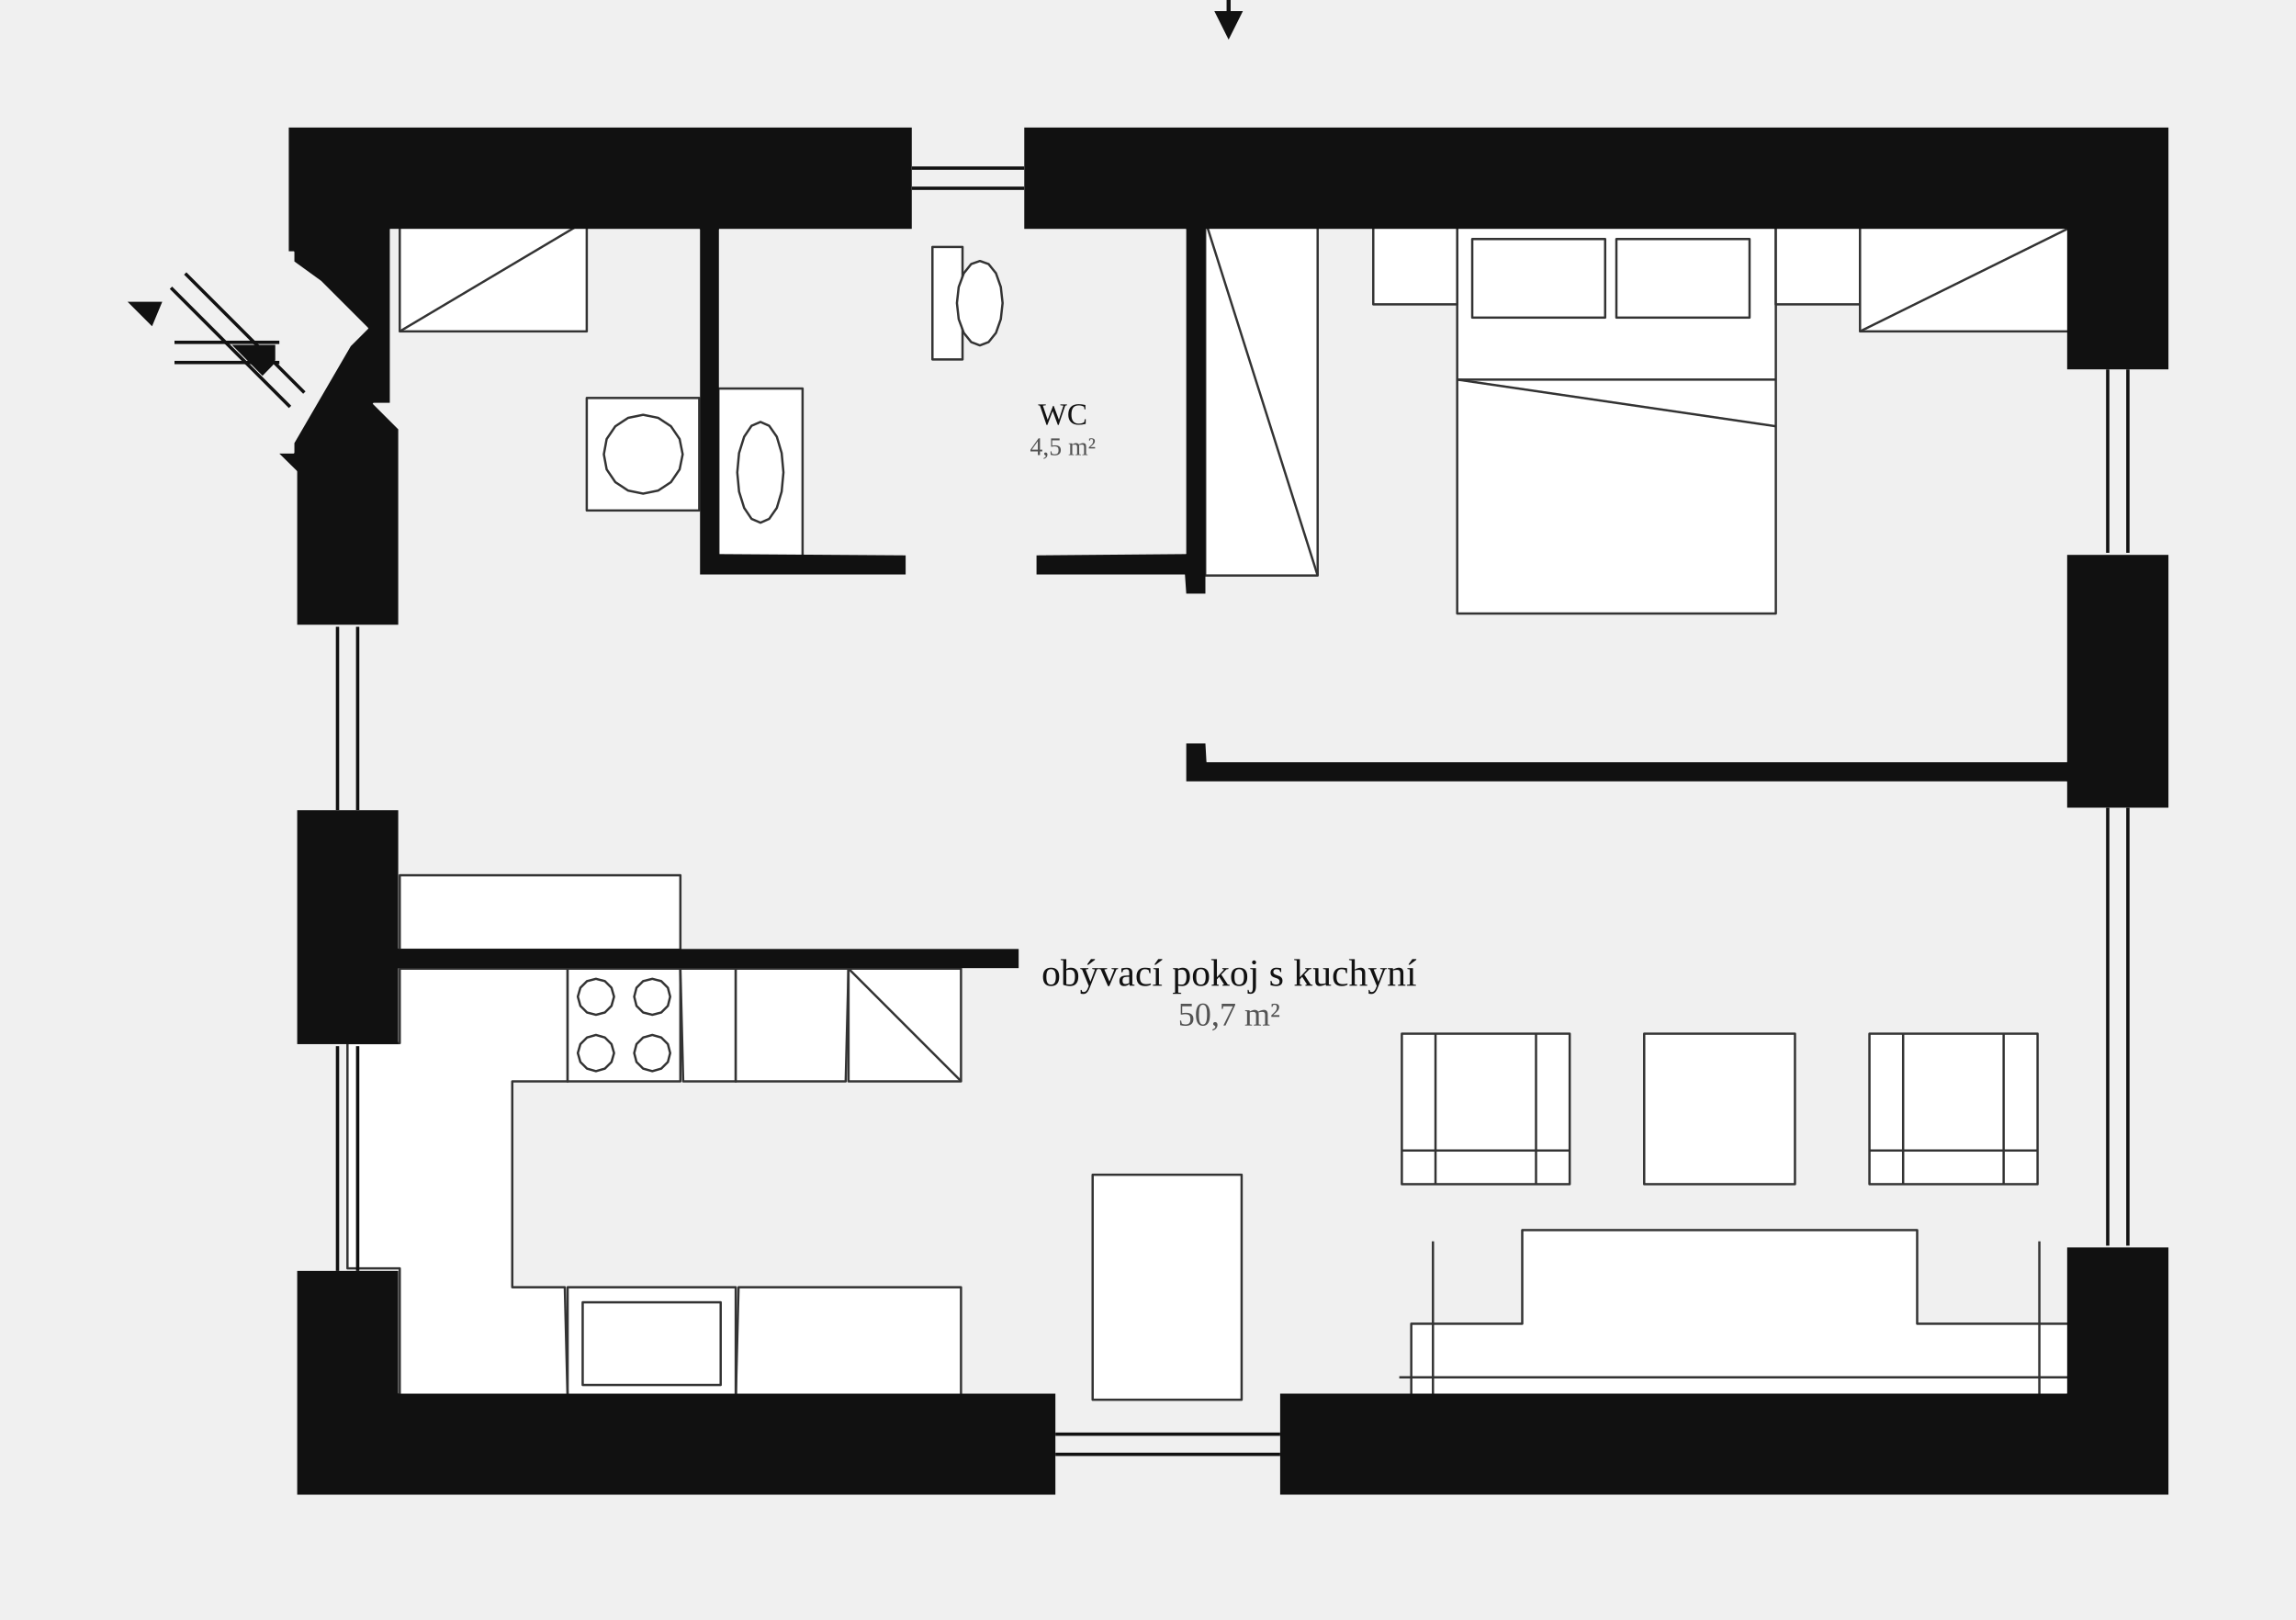
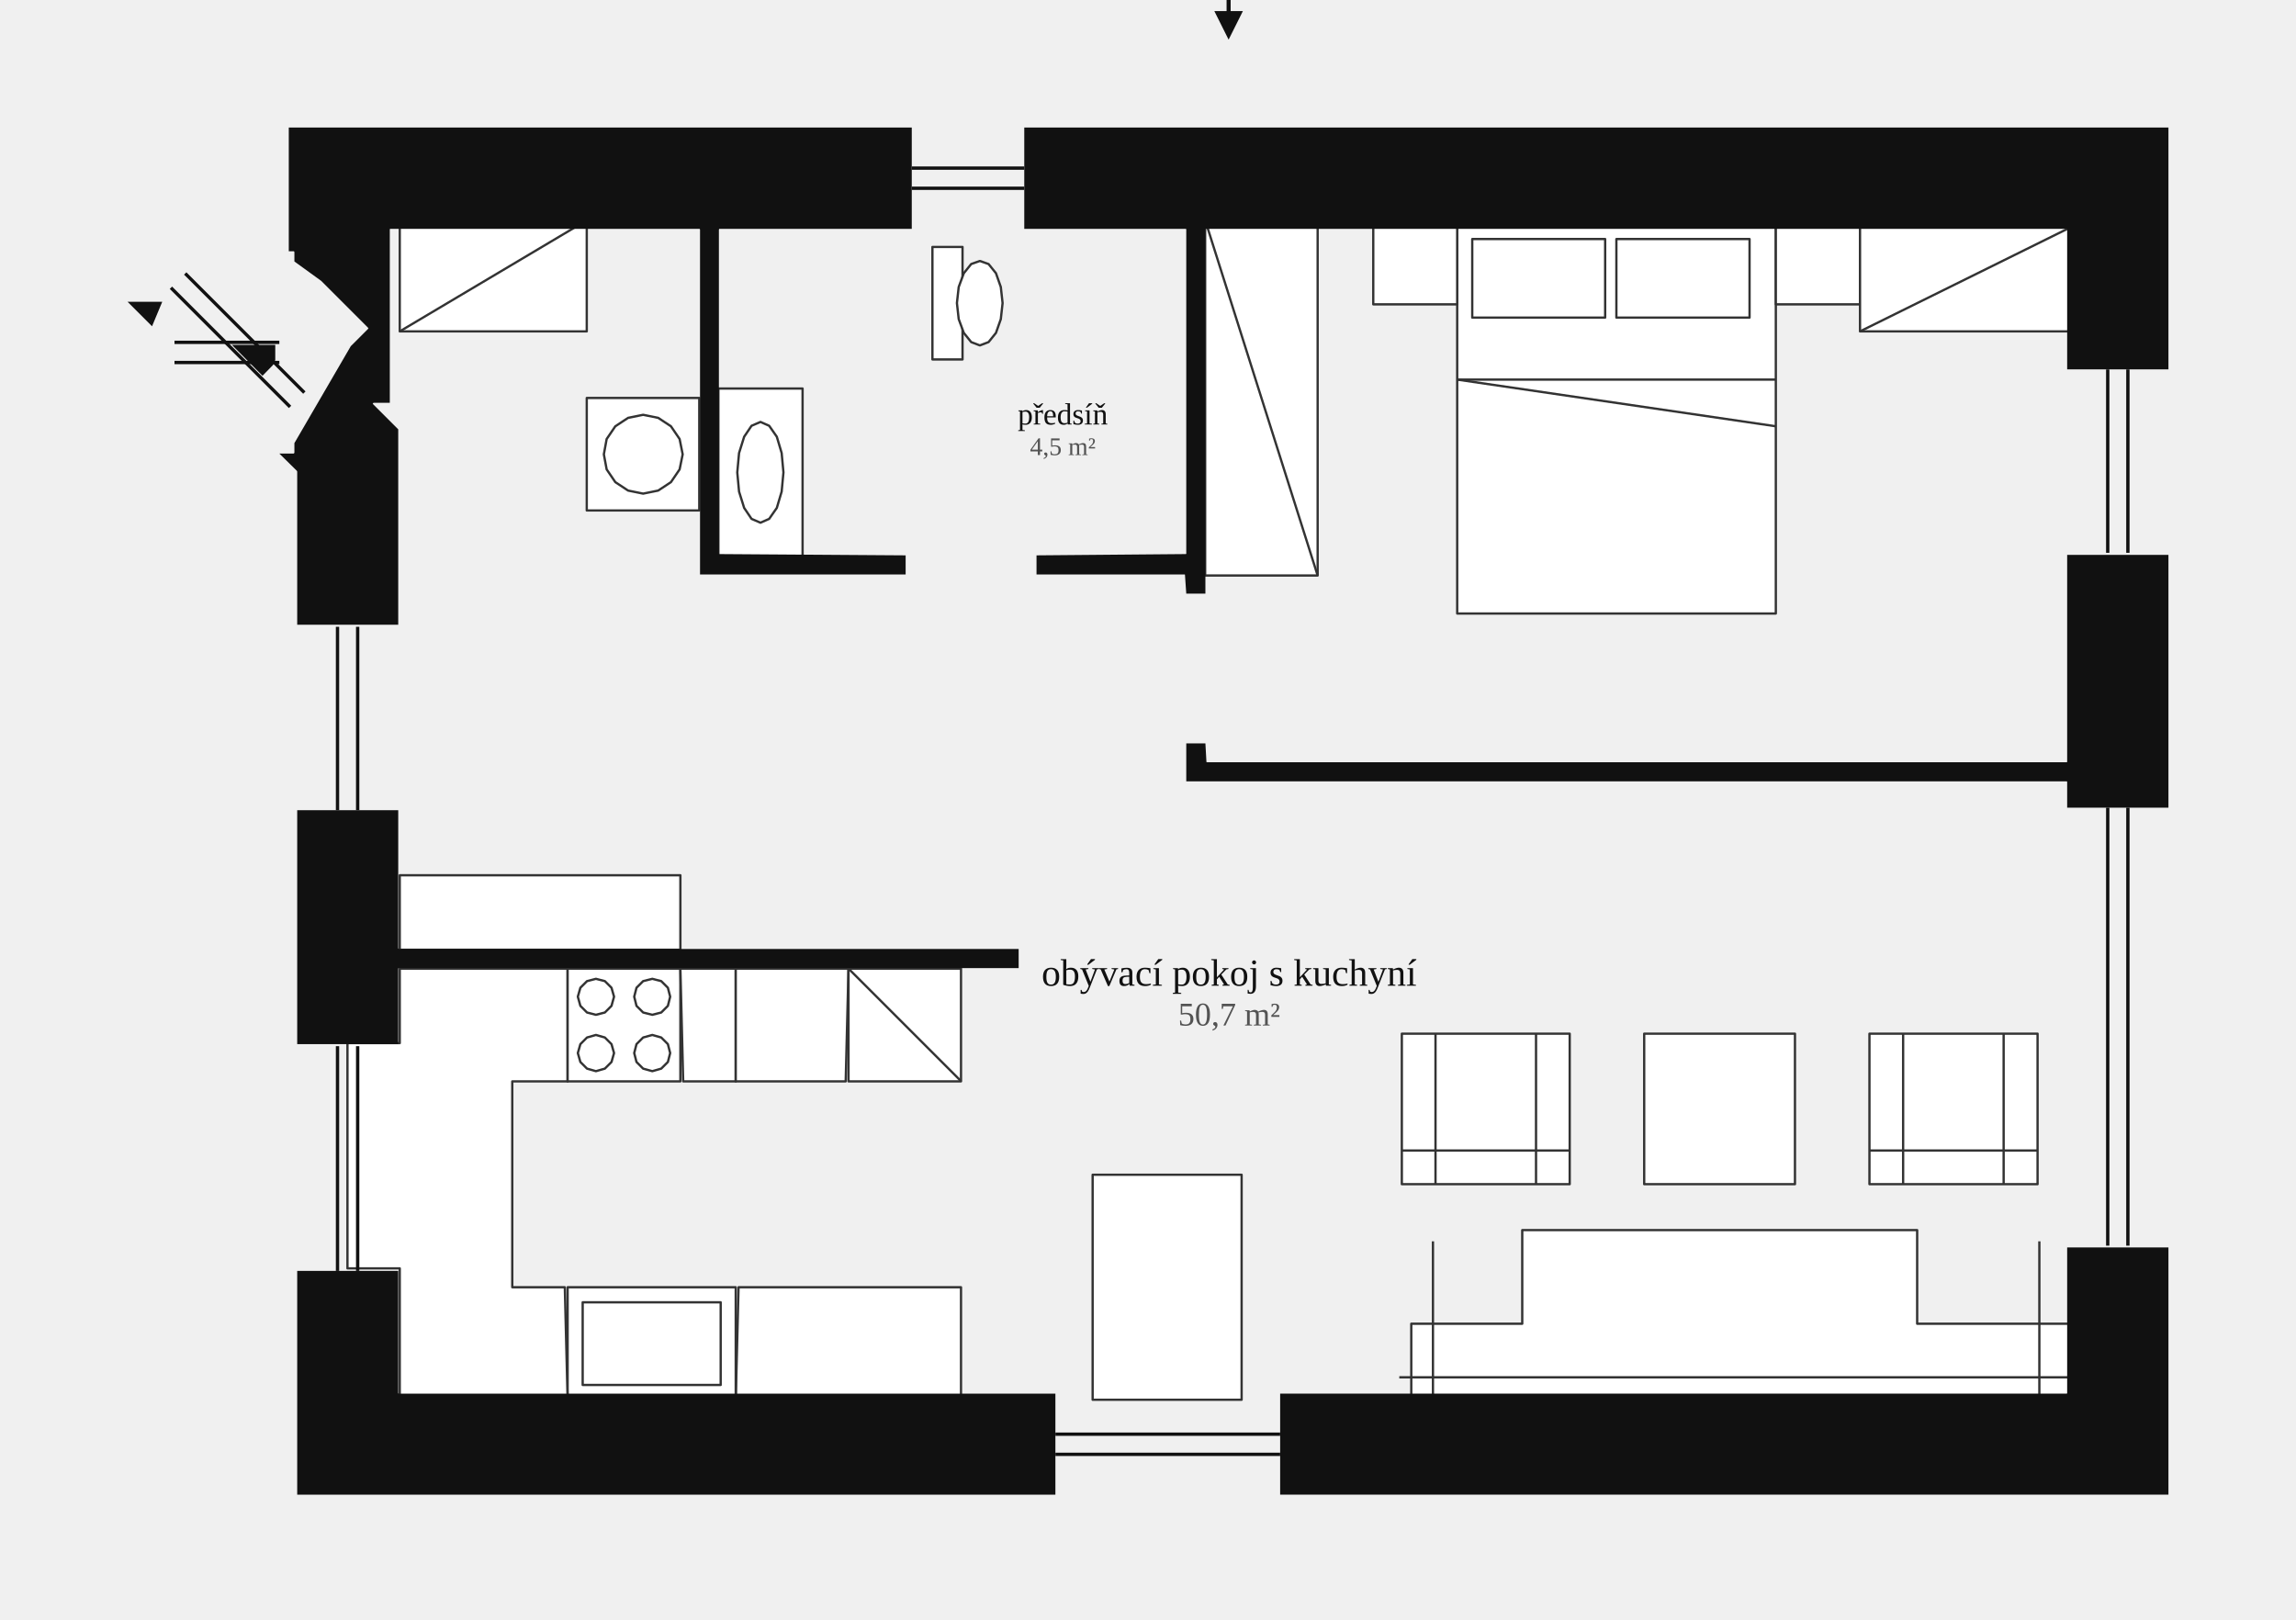
<svg xmlns="http://www.w3.org/2000/svg" viewBox="0 0 900 635" class="floorplan" role="img" aria-label="Půdorys domu s75gzy se zařízením">
  <defs>
    <marker id="sip" viewBox="0 0 10 10" refX="8" refY="5" markerWidth="7" markerHeight="7" orient="auto">
      <path d="M0 0 L10 5 L0 10 Z" fill="#111111" />
    </marker>
    <pattern id="sraf" width="7" height="7" patternUnits="userSpaceOnUse" patternTransform="rotate(45)">
      <path d="M0 0 L0 7" stroke="#8C8C8C" stroke-width=".8" />
    </pattern>
  </defs>
  <style>.furn path{vector-effect:non-scaling-stroke}.doors .arc{stroke-dasharray:2 2;stroke-width:.5}.terasa{fill:url(#sraf);stroke:#8C8C8C;stroke-width:.6}</style>
  <g class="furn" fill="#fff" stroke="#333333" stroke-width=".9" stroke-linejoin="round">
    <path d="M289.5 504.6 L376.7 504.6 L376.7 548.7 L288.4 548.7 L289.5 504.6 Z" />
    <path d="M222.5 504.6 L288.4 504.6 L288.4 548.7 L222.5 548.7 L222.5 504.6 Z" />
    <path d="M228.4 542.9 L282.5 542.9 L282.5 510.5 L228.4 510.5 Z" />
    <path d="M221.4 504.6 L222.5 548.7 L156.7 548.7 L156.7 497.2 L136.2 497.2 L136.2 408.9 L156.7 408.9 L156.7 379.7 L222.5 379.7 L222.5 423.9 L200.8 423.9 L200.8 504.6 L221.4 504.6 Z" />
    <path d="M266.7 423.9 L222.5 423.9 L222.5 379.7 L266.7 379.7 L266.7 423.9 Z" />
    <path d="M233.6 397.8 L237.1 396.9 L239.7 394.3 L240.7 390.7 L239.7 387.2 L237.1 384.6 L233.6 383.7 L230.1 384.6 L227.5 387.2 L226.5 390.7 L227.5 394.3 L230.1 396.9 Z" />
    <path d="M255.7 397.8 L259.2 396.9 L261.8 394.3 L262.7 390.7 L261.8 387.2 L259.2 384.6 L255.7 383.7 L252.1 384.6 L249.5 387.2 L248.6 390.7 L249.5 394.3 L252.1 396.9 Z" />
    <path d="M233.6 419.9 L237.1 418.9 L239.7 416.3 L240.7 412.8 L239.7 409.3 L237.1 406.7 L233.6 405.7 L230.1 406.7 L227.5 409.3 L226.5 412.8 L227.5 416.3 L230.1 418.9 Z" />
    <path d="M255.7 419.9 L259.2 418.9 L261.8 416.3 L262.7 412.8 L261.8 409.3 L259.2 406.7 L255.7 405.7 L252.1 406.7 L249.5 409.3 L248.6 412.8 L249.5 416.3 L252.1 418.9 Z" />
    <path d="M267.8 423.9 L266.7 379.7 L288.4 379.7 L288.4 423.9 L267.8 423.9 Z" />
    <path d="M331.5 423.9 L288.4 423.9 L288.4 379.7 L332.6 379.7 L331.5 423.9 Z" />
    <path d="M376.7 423.9 L332.6 423.9 L332.6 379.7 L376.7 379.7 L376.7 423.9 Z" />
    <path d="M376.7 423.8 L332.6 379.7" />
    <path d="M314.6 218.1 L281.6 218.1 L281.6 152.3 L314.6 152.3 L314.6 218.1 Z" />
    <path d="M298.1 204.9 L301.5 203.4 L304.5 199.1 L306.4 192.7 L307.1 185.2 L306.4 177.6 L304.5 171.2 L301.5 166.9 L298.1 165.4 L294.6 166.9 L291.7 171.2 L289.7 177.6 L289.0 185.2 L289.7 192.7 L291.7 199.1 L294.6 203.4 Z" />
    <path d="M230.0 200.1 L230.0 156.0 L274.1 156.0 L274.1 200.1 L230.0 200.1 Z" />
    <path d="M252.1 193.5 L258.0 192.3 L263.0 189.0 L266.4 184.0 L267.6 178.1 L266.4 172.1 L263.0 167.1 L258.0 163.8 L252.1 162.6 L246.2 163.8 L241.2 167.1 L237.8 172.1 L236.7 178.1 L237.8 184.0 L241.2 189.0 L246.2 192.3 Z" />
    <path d="M377.3 96.8 L377.3 140.9 L365.5 140.9 L365.5 96.8 Z" />
    <path d="M384.1 135.4 L387.5 134.1 L390.4 130.5 L392.3 125.1 L393.0 118.8 L392.3 112.5 L390.4 107.1 L387.5 103.5 L384.1 102.3 L380.7 103.5 L377.8 107.1 L375.8 112.5 L375.1 118.8 L375.8 125.1 L377.8 130.5 L380.7 134.1 Z" />
    <path d="M696.1 86.4 L696.1 240.5 L571.2 240.5 L571.2 86.4 L696.1 86.4 Z" />
    <path d="M577.1 124.5 L577.1 93.7 L629.2 93.7 L629.2 124.5 Z" />
    <path d="M633.6 124.5 L633.6 93.7 L685.8 93.7 L685.8 124.5 Z" />
    <path d="M571.2 148.8 L696.1 148.8" />
    <path d="M571.2 148.8 L696.1 167.1" />
    <path d="M696.1 119.3 L696.1 86.4 L729.1 86.4 L729.1 119.3 L696.1 119.3 Z" />
    <path d="M571.2 86.4 L571.2 119.3 L538.3 119.3 L538.3 86.4 L571.2 86.4 Z" />
    <path d="M553.2 548.7 L553.2 518.9 L596.7 518.9 L596.7 482.2 L751.5 482.2 L751.5 518.9 L817.3 518.9 L817.3 548.7 L553.2 548.7 Z" />
    <path d="M548.5 539.9 L812.6 539.9" />
    <path d="M561.7 553.1 L561.7 486.6" />
    <path d="M799.4 553.1 L799.4 486.6" />
    <path d="M732.8 405.2 L798.7 405.2 L798.7 464.2 L732.8 464.2 L732.8 405.2 Z" />
    <path d="M732.8 451.0 L798.6 451.0" />
    <path d="M746.0 464.2 L746.0 405.2" />
    <path d="M785.4 464.2 L785.4 405.2" />
    <path d="M549.5 405.2 L615.3 405.2 L615.3 464.2 L549.5 464.2 L549.5 405.2 Z" />
    <path d="M549.5 451.0 L615.3 451.0" />
    <path d="M562.7 464.2 L562.7 405.2" />
    <path d="M602.1 464.2 L602.1 405.2" />
    <path d="M703.6 464.2 L644.5 464.2 L644.5 405.2 L703.6 405.2 L703.6 464.2 Z" />
    <path d="M486.7 460.5 L486.7 548.7 L428.3 548.7 L428.3 460.5 L486.7 460.5 Z" />
    <path d="M516.5 225.6 L472.4 225.6 L472.4 86.4 L516.5 86.4 L516.5 225.6 Z" />
    <path d="M472.4 86.3 L516.5 225.6" />
    <path d="M729.1 86.4 L817.3 86.4 L817.3 129.9 L729.1 129.9 L729.1 86.4 Z" />
    <path d="M729.1 129.9 L817.3 86.3" />
    <path d="M156.7 343.1 L266.7 343.1 L266.7 372.3 L156.7 372.3 L156.7 343.1 Z" />
    <path d="M230.0 86.4 L230.0 129.9 L156.7 129.9 L156.7 86.4 L230.0 86.4 Z" />
    <path d="M156.7 129.9 L230.1 86.3" />
  </g>
  <g class="eyes" fill="#8C8C8C" />
  <g fill="#111111" fill-rule="evenodd">
    <path d="M401.5 89.7 L401.5 89.7 L401.5 50.0 L401.5 50.0 L401.5 50.0 L850.0 50.0 L850.0 50.0 L850.0 50.0 L850.0 144.8 L850.0 144.8 L850.0 144.8 L810.3 144.8 L810.3 144.8 L810.3 144.8 L810.3 90.0 L810.3 89.9 L810.3 89.9 L810.3 89.9 L810.3 89.9 L810.3 89.8 L810.3 89.8 L810.3 89.8 L810.2 89.8 L810.2 89.7 L810.2 89.7 L810.2 89.7 L810.1 89.7 L810.1 89.7 L810.1 89.7 L810.1 89.7 L810.0 89.7 L472.8 89.7 L472.7 89.7 L472.7 89.7 L472.7 89.7 L472.6 89.7 L472.6 89.7 L472.6 89.7 L472.6 89.7 L472.5 89.8 L472.5 89.8 L472.5 89.8 L472.5 89.8 L472.5 89.9 L472.5 89.9 L472.5 89.9 L472.5 89.9 L472.5 90.0 L472.5 232.7 L472.5 232.7 L472.5 232.7 L465.0 232.7 L465.0 232.7 L465.0 232.7 L464.5 225.5 L464.5 225.4 L464.5 225.4 L464.5 225.4 L464.5 225.3 L464.5 225.3 L464.5 225.3 L464.5 225.3 L464.4 225.2 L464.4 225.2 L464.4 225.2 L464.4 225.2 L464.3 225.2 L464.3 225.2 L464.3 225.2 L464.3 225.2 L406.3 225.2 L406.3 225.2 L406.3 225.2 L406.3 217.7 L406.3 217.7 L406.3 217.7 L464.7 217.2 L464.7 217.2 L464.7 217.2 L464.8 217.2 L464.8 217.2 L464.8 217.2 L464.8 217.2 L464.9 217.2 L464.9 217.2 L464.9 217.1 L464.9 217.1 L464.9 217.1 L465.0 217.1 L465.0 217.0 L465.0 217.0 L465.0 217.0 L465.0 217.0 L465.0 90.0 L465.0 89.9 L465.0 89.9 L465.0 89.9 L465.0 89.9 L464.9 89.8 L464.9 89.8 L464.9 89.8 L464.9 89.8 L464.9 89.7 L464.8 89.7 L464.8 89.7 L464.8 89.7 L464.8 89.7 L464.7 89.7 L464.7 89.7 L464.7 89.7 L401.5 89.7 L401.5 89.7 Z" />
    <path d="M465.0 306.3 L465.0 306.3 L465.0 291.4 L465.0 291.4 L465.0 291.4 L472.5 291.4 L472.5 291.4 L472.5 291.4 L472.9 298.5 L472.9 298.5 L472.9 298.6 L472.9 298.6 L472.9 298.6 L472.9 298.7 L472.9 298.7 L473.0 298.7 L473.0 298.7 L473.0 298.7 L473.0 298.8 L473.1 298.8 L473.1 298.8 L473.1 298.8 L473.1 298.8 L473.2 298.8 L810.0 298.8 L810.1 298.8 L810.1 298.8 L810.1 298.8 L810.1 298.8 L810.2 298.8 L810.2 298.7 L810.2 298.7 L810.2 298.7 L810.3 298.7 L810.3 298.7 L810.3 298.6 L810.3 298.6 L810.3 298.6 L810.3 298.6 L810.3 298.5 L810.3 298.5 L810.3 217.5 L810.3 217.5 L810.3 217.5 L850.0 217.5 L850.0 217.5 L850.0 217.5 L850.0 316.6 L850.0 316.6 L850.0 316.6 L810.3 316.6 L810.3 316.6 L810.3 316.6 L810.3 306.6 L810.3 306.5 L810.3 306.5 L810.3 306.5 L810.3 306.5 L810.3 306.4 L810.3 306.4 L810.3 306.4 L810.2 306.4 L810.2 306.3 L810.2 306.3 L810.2 306.3 L810.1 306.3 L810.1 306.3 L810.1 306.3 L810.1 306.3 L810.0 306.3 L465.0 306.3 L465.0 306.3 Z" />
    <path d="M501.8 585.9 L501.8 585.9 L501.8 546.3 L501.8 546.3 L501.8 546.3 L810.0 546.3 L810.1 546.3 L810.1 546.3 L810.1 546.3 L810.1 546.3 L810.2 546.3 L810.2 546.3 L810.2 546.2 L810.2 546.2 L810.3 546.2 L810.3 546.2 L810.3 546.1 L810.3 546.1 L810.3 546.1 L810.3 546.1 L810.3 546.0 L810.3 546.0 L810.3 489.1 L810.3 489.0 L810.3 489.0 L850.0 489.0 L850.0 489.0 L850.0 489.1 L850.0 585.9 L850.0 585.9 L850.0 585.9 L501.8 585.9 L501.8 585.9 Z" />
-     <path d="M116.5 585.9 L116.5 585.9 L116.5 498.2 L116.5 498.2 L116.5 498.2 L156.1 498.2 L156.1 498.2 L156.1 498.2 L156.1 546.0 L156.1 546.0 L156.1 546.1 L156.1 546.1 L156.1 546.1 L156.1 546.1 L156.2 546.2 L156.2 546.2 L156.2 546.2 L156.2 546.2 L156.2 546.3 L156.3 546.3 L156.3 546.3 L156.3 546.3 L156.3 546.3 L156.4 546.3 L156.4 546.3 L413.7 546.3 L413.7 546.3 L413.7 546.3 L413.7 585.9 L413.7 585.9 L413.7 585.9 L116.5 585.9 L116.5 585.9 Z" />
+     <path d="M116.5 498.2 L116.5 498.2 L116.5 498.2 L156.1 498.2 L156.1 498.2 L156.1 498.2 L156.1 546.0 L156.1 546.0 L156.1 546.1 L156.1 546.1 L156.1 546.1 L156.1 546.1 L156.2 546.2 L156.2 546.2 L156.2 546.2 L156.2 546.2 L156.2 546.3 L156.3 546.3 L156.3 546.3 L156.3 546.3 L156.3 546.3 L156.4 546.3 L156.4 546.3 L413.7 546.3 L413.7 546.3 L413.7 546.3 L413.7 585.9 L413.7 585.9 L413.7 585.9 L116.5 585.9 L116.5 585.9 L116.5 585.9 L116.5 498.2 Z" />
    <path d="M116.5 409.3 L116.5 409.3 L116.5 317.6 L116.5 317.6 L116.5 317.6 L156.1 317.6 L156.1 317.6 L156.1 317.6 L156.1 371.7 L156.1 371.7 L156.1 371.7 L156.1 371.8 L156.1 371.8 L156.1 371.8 L156.2 371.8 L156.2 371.9 L156.2 371.9 L156.2 371.9 L156.2 371.9 L156.3 371.9 L156.3 372.0 L156.3 372.0 L156.3 372.0 L156.4 372.0 L156.4 372.0 L399.3 372.0 L399.3 372.0 L399.3 372.0 L399.3 379.5 L399.3 379.5 L399.3 379.5 L156.4 379.5 L156.4 379.5 L156.3 379.5 L156.3 379.5 L156.3 379.5 L156.3 379.5 L156.2 379.5 L156.2 379.5 L156.2 379.5 L156.2 379.6 L156.2 379.6 L156.1 379.6 L156.1 379.6 L156.1 379.7 L156.1 379.7 L156.1 379.7 L156.1 379.8 L156.1 409.3 L156.1 409.3 L156.1 409.3 L116.5 409.3 L116.5 409.3 Z" />
    <path d="M109.5 177.8 L109.5 177.8 L115.1 177.8 L115.1 177.8 L115.1 177.8 L115.2 177.7 L115.2 177.7 L115.2 177.7 L115.2 177.7 L115.3 177.7 L115.3 177.7 L115.3 177.6 L115.3 177.6 L115.3 177.6 L115.3 177.6 L115.4 177.5 L115.4 177.5 L115.4 177.5 L115.4 177.5 L115.4 173.7 L115.4 173.7 L115.4 173.7 L137.5 135.7 L137.5 135.7 L137.5 135.7 L144.3 128.9 L144.3 128.9 L144.3 128.8 L144.3 128.8 L144.3 128.8 L144.4 128.8 L144.4 128.7 L144.4 128.7 L144.4 128.7 L144.4 128.6 L144.4 128.6 L144.4 128.6 L144.3 128.6 L144.3 128.5 L144.3 128.5 L144.3 128.5 L144.3 128.5 L125.9 110.1 L125.9 110.1 L125.9 110.1 L115.4 102.5 L115.4 102.5 L115.4 102.5 L115.4 98.8 L115.4 98.7 L115.4 98.7 L115.4 98.7 L115.3 98.7 L115.3 98.6 L115.3 98.6 L115.3 98.6 L115.3 98.6 L115.3 98.6 L115.2 98.5 L115.2 98.5 L115.2 98.5 L115.2 98.5 L115.1 98.5 L115.1 98.5 L115.1 98.5 L113.2 98.5 L113.2 98.5 L113.2 98.5 L113.2 50.0 L113.2 50.0 L113.2 50.0 L357.4 50.0 L357.4 50.0 L357.4 50.0 L357.4 89.7 L357.4 89.7 L357.4 89.7 L282.1 89.7 L282.1 89.7 L282.1 89.7 L282.0 89.7 L282.0 89.7 L282.0 89.7 L282.0 89.7 L281.9 89.7 L281.9 89.8 L281.9 89.8 L281.9 89.8 L281.9 89.8 L281.9 89.9 L281.9 89.9 L281.8 89.9 L281.8 89.9 L281.8 90.0 L281.8 217.0 L281.8 217.0 L281.8 217.0 L281.9 217.0 L281.9 217.1 L281.9 217.1 L281.9 217.1 L281.9 217.1 L281.9 217.2 L281.9 217.2 L282.0 217.2 L282.0 217.2 L282.0 217.2 L282.0 217.2 L282.1 217.2 L282.1 217.2 L282.1 217.2 L355.0 217.7 L355.0 217.7 L355.0 217.7 L355.0 225.2 L355.0 225.2 L355.0 225.2 L274.4 225.2 L274.4 225.2 L274.4 225.2 L274.4 90.0 L274.4 89.9 L274.3 89.9 L274.3 89.9 L274.3 89.9 L274.3 89.8 L274.3 89.8 L274.3 89.8 L274.3 89.8 L274.2 89.7 L274.2 89.7 L274.2 89.7 L274.2 89.7 L274.1 89.7 L274.1 89.7 L274.1 89.7 L274.1 89.7 L153.1 89.7 L153.1 89.7 L153.0 89.7 L153.0 89.7 L153.0 89.7 L153.0 89.7 L152.9 89.7 L152.9 89.7 L152.9 89.8 L152.9 89.8 L152.9 89.8 L152.8 89.8 L152.8 89.9 L152.8 89.9 L152.8 89.9 L152.8 89.9 L152.8 90.0 L152.8 157.9 L152.8 157.9 L152.8 157.9 L146.4 157.9 L146.4 157.9 L146.4 157.9 L146.4 158.0 L146.3 158.0 L146.3 158.0 L146.3 158.0 L146.3 158.0 L146.2 158.0 L146.2 158.0 L146.2 158.1 L146.2 158.1 L146.2 158.1 L146.2 158.1 L146.2 158.2 L146.1 158.2 L146.1 158.2 L146.1 158.3 L146.2 158.3 L146.2 158.3 L146.2 158.3 L146.2 158.4 L146.2 158.4 L146.2 158.4 L146.2 158.4 L156.1 168.3 L156.1 168.3 L156.1 168.3 L156.1 244.9 L156.1 244.9 L156.1 244.9 L116.5 244.9 L116.5 244.9 L116.5 244.9 L116.5 184.9 L116.5 184.8 L116.5 184.8 L116.5 184.8 L116.4 184.7 L116.4 184.7 L116.4 184.7 L116.4 184.7 L116.4 184.6 L109.5 177.8 L109.5 177.8 Z" />
    <path d="M90.9 135.2 L90.9 135.2 L107.9 135.2 L107.9 135.2 L107.9 135.2 L107.9 141.0 L107.9 141.1 L107.9 141.1 L107.0 143.1 L107.0 143.1 L107.0 143.1 L102.9 147.3 L102.9 147.3 L102.9 147.3 L90.9 135.2 L90.9 135.2 Z" />
    <path d="M50.0 118.3 L50.0 118.3 L63.6 118.3 L63.6 118.3 L63.6 118.3 L59.6 127.9 L59.6 127.9 L59.6 127.9 L50.0 118.3 L50.0 118.3 Z" />
  </g>
  <g stroke="#111111" stroke-width="1.3" fill="none">
    <path d="M401.5 65.9 L357.4 65.9" />
    <path d="M401.5 73.8 L357.4 73.8" />
    <path d="M109.5 134.2 L68.4 134.2" />
    <path d="M109.5 142.1 L68.4 142.1" />
    <path d="M67.0 112.8 L113.7 159.5" />
    <path d="M72.6 107.2 L119.3 153.9" />
    <path d="M132.3 245.7 L132.3 317.6" />
    <path d="M140.2 245.7 L140.2 317.6" />
    <path d="M132.3 410.1 L132.3 498.2" />
    <path d="M140.2 410.1 L140.2 498.2" />
    <path d="M413.7 570.1 L501.8 570.1" />
    <path d="M413.7 562.2 L501.8 562.2" />
    <path d="M834.1 488.3 L834.1 316.6" />
    <path d="M826.2 488.3 L826.2 316.6" />
    <path d="M834.1 216.7 L834.1 144.8" />
    <path d="M826.2 216.7 L826.2 144.8" />
  </g>
  <g class="doors" fill="none" stroke="#333333" stroke-width=".8" />
  <g fill="#111111" text-anchor="middle">
    <text x="481.8" y="386.4" font-size="15">obývací pokoj s kuchyní<tspan x="481.8" dy="1.2em" font-size="13" fill-opacity=".7">50,7 m²</tspan>
    </text>
-     <text x="416.6" y="166.4" font-size="12">WC<tspan x="416.6" dy="1.2em" font-size="10" fill-opacity=".7">4,5 m²</tspan>
+     <text x="416.6" y="166.4" font-size="12">předsíň<tspan x="416.6" dy="1.2em" font-size="10" fill-opacity=".7">4,5 m²</tspan>
    </text>
  </g>
  <g fill="#111111">
    <g class="vstup">
      <path d="M481.6 -67.4 L481.6 13.3" stroke="#111111" stroke-width="1.6" marker-end="url(#sip)" />
      <text x="481.6" y="-118.8" font-size="13" text-anchor="middle">vstup</text>
    </g>
  </g>
</svg>
